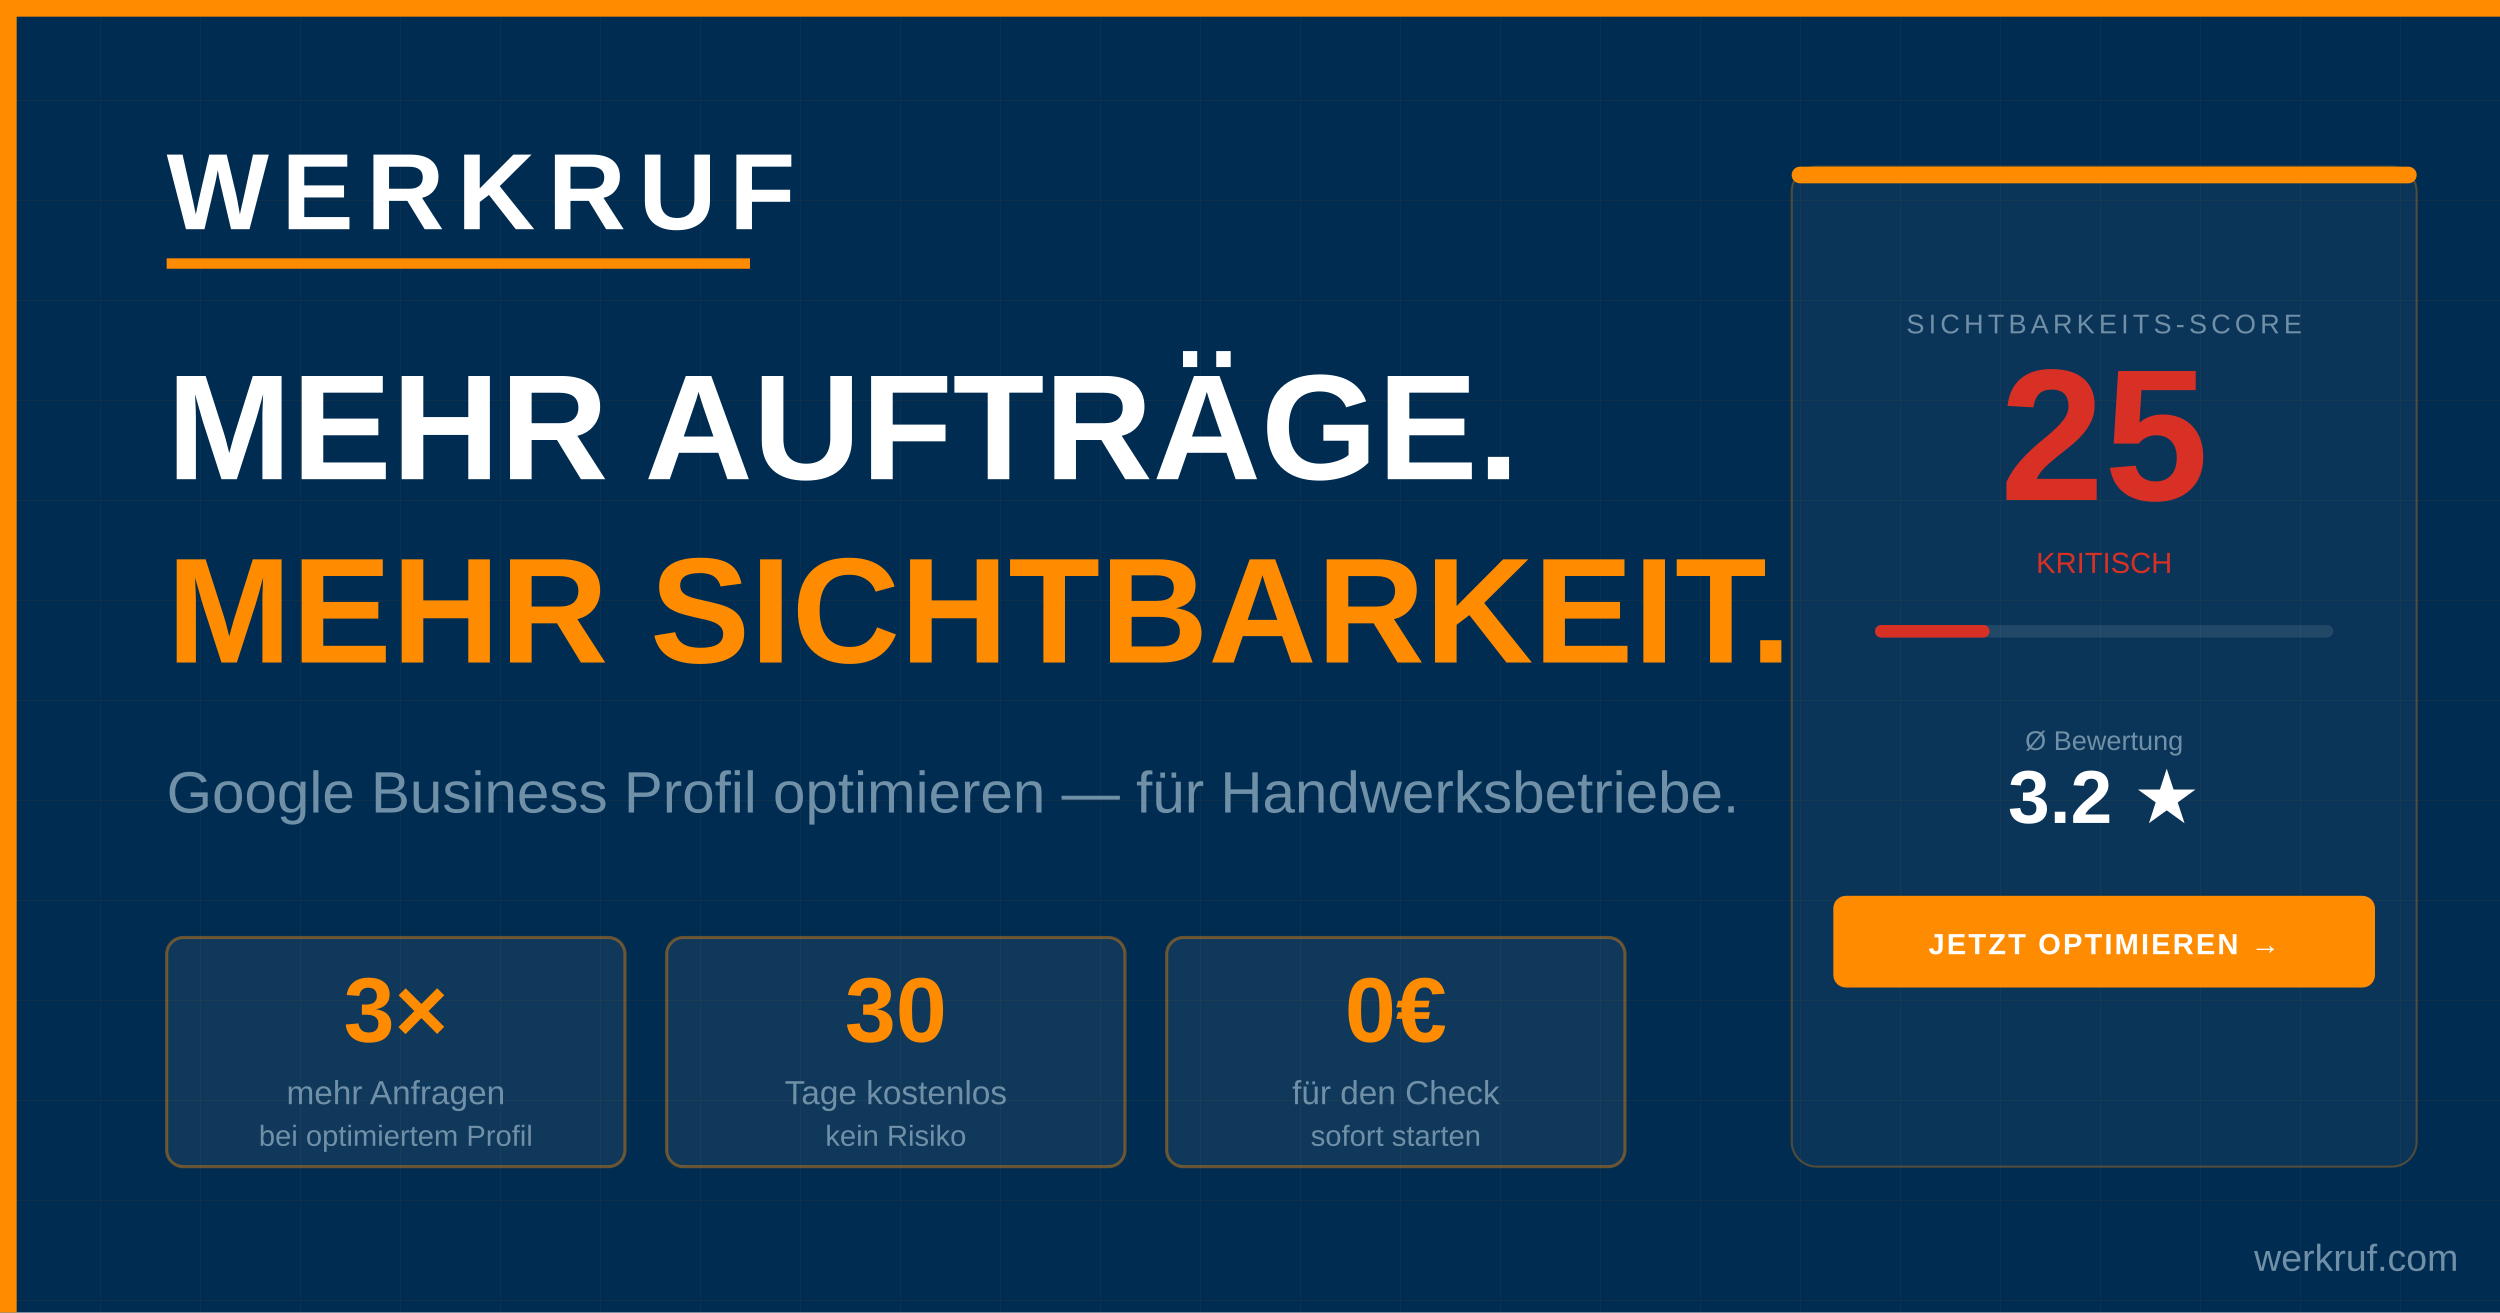
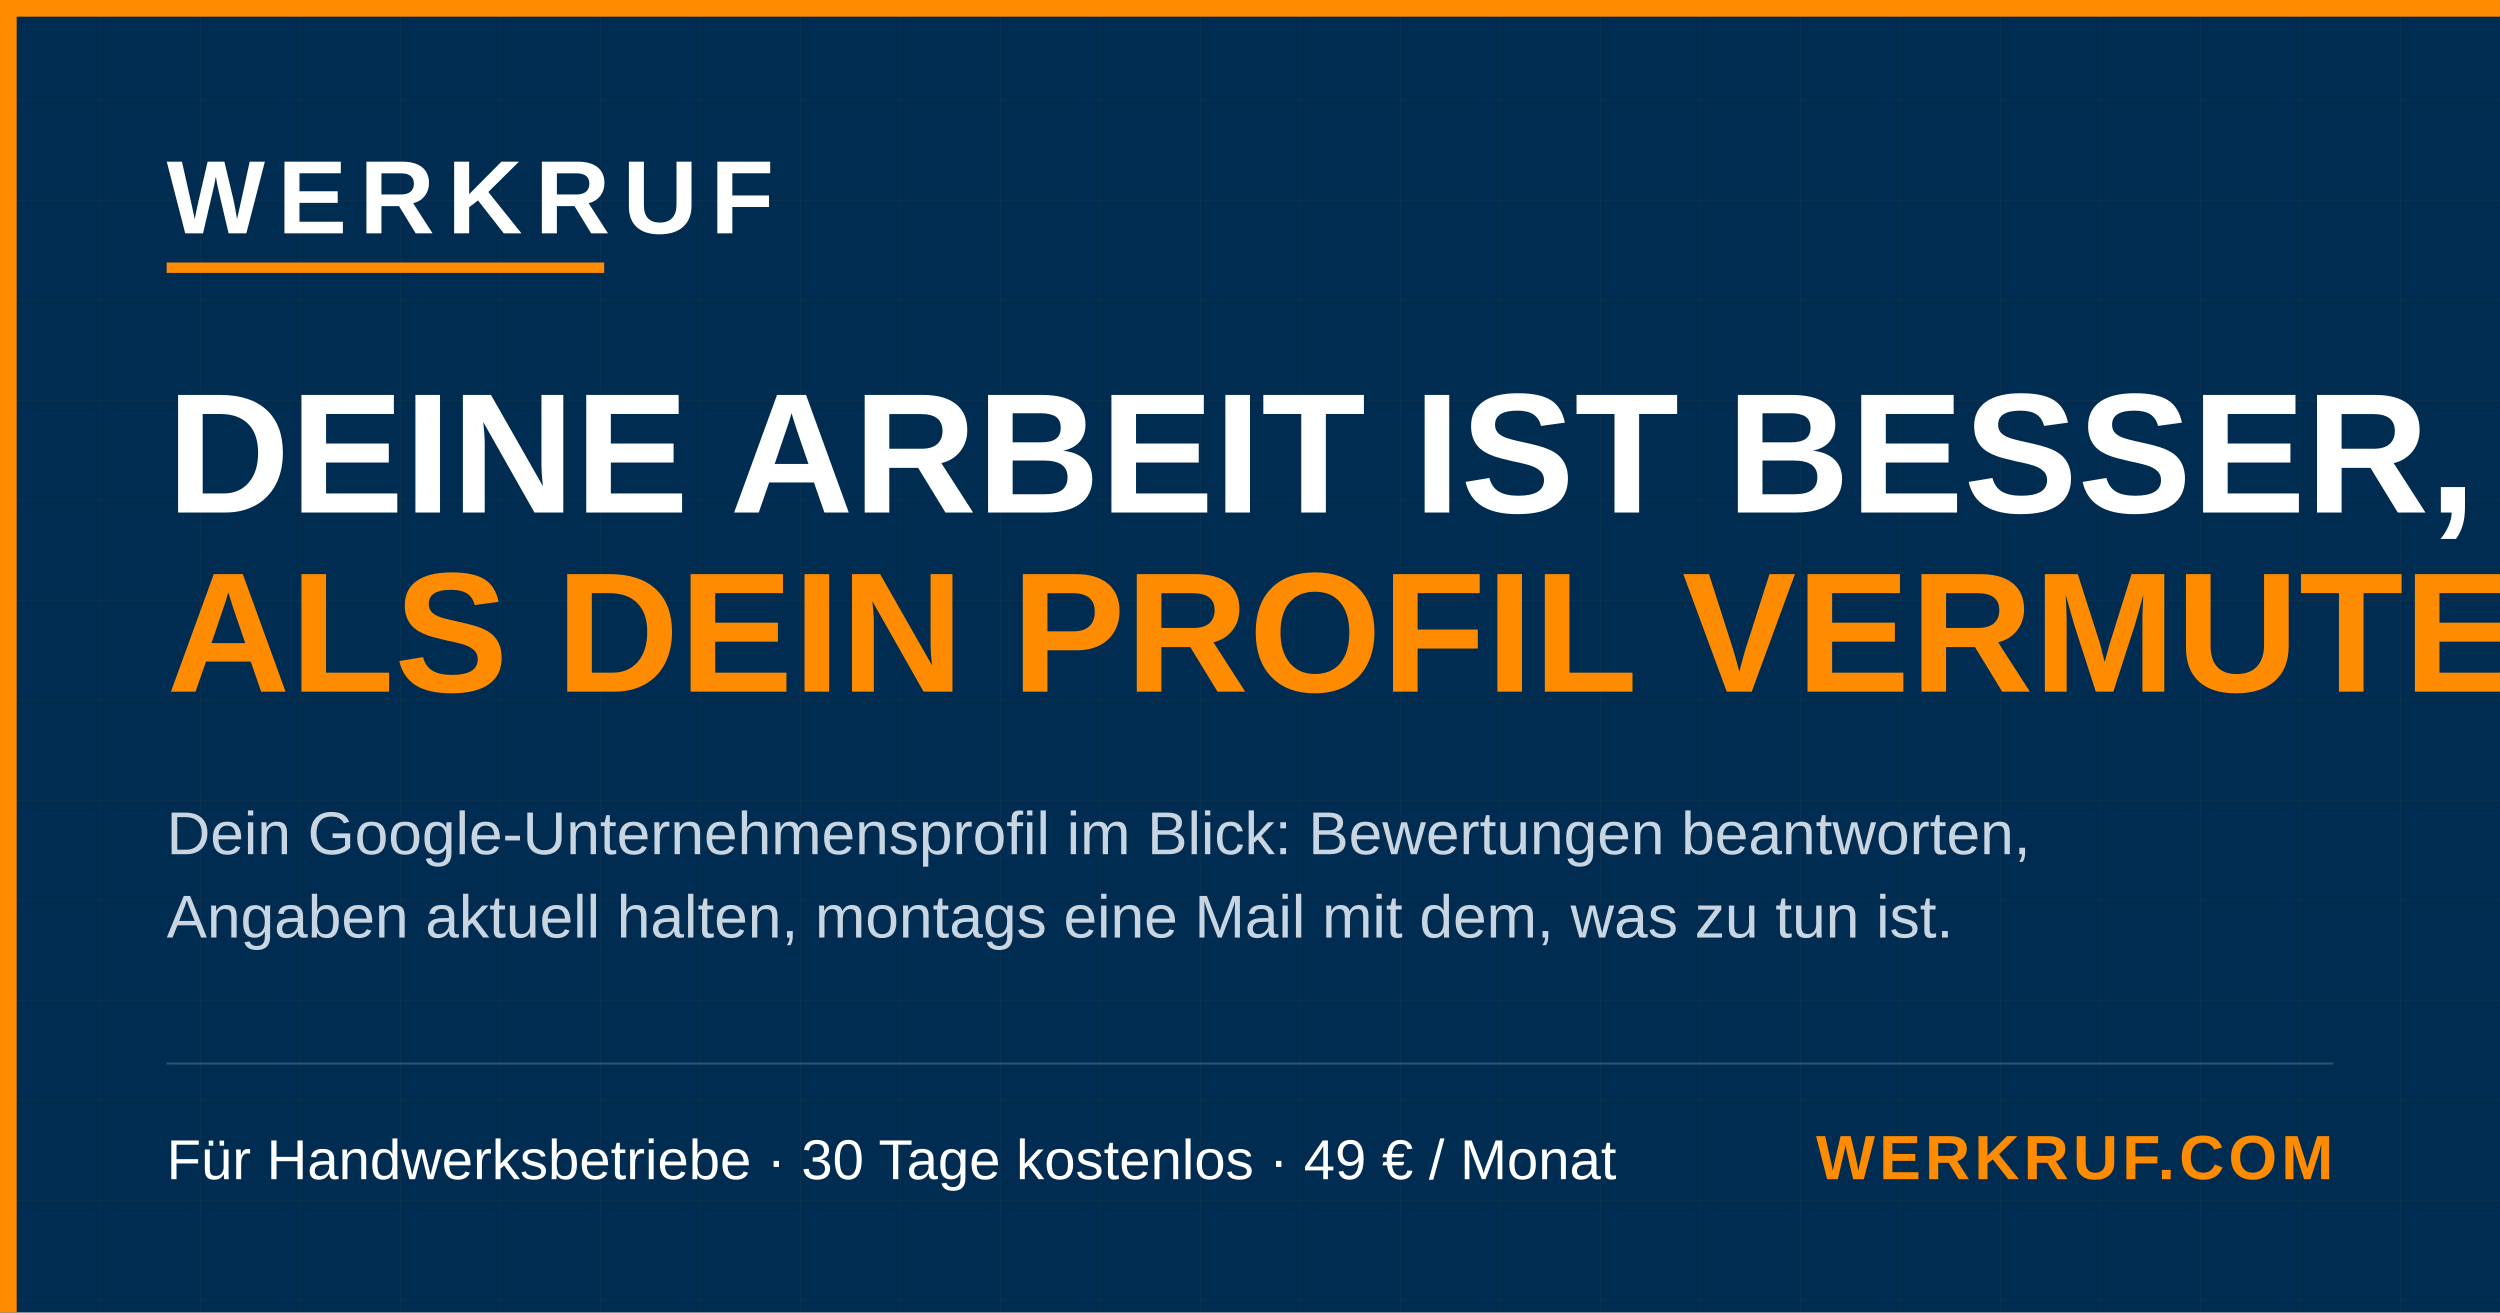
<svg xmlns="http://www.w3.org/2000/svg" viewBox="0 0 1200 630" width="1200" height="630">
-   <rect width="1200" height="630" fill="#002C51" />
-   <rect x="0" y="0" width="8" height="630" fill="#FF8C00" />
-   <rect x="0" y="0" width="1200" height="8" fill="#FF8C00" />
  <defs>
    <pattern id="grid" width="48" height="48" patternUnits="userSpaceOnUse">
-       <path d="M 48 0 L 0 0 0 48" fill="none" stroke="#FF8C00" stroke-width="0.4" opacity="0.12" />
+       <path d="M 48 0 L 0 0 0 48" fill="none" stroke="#FF8C00" stroke-width="0.4" opacity="0.10" />
    </pattern>
  </defs>
+   <rect width="1200" height="630" fill="#002C51" />
  <rect width="1200" height="630" fill="url(#grid)" />
-   <text x="80" y="110" font-family="Arial Black, Arial" font-weight="900" font-size="52" letter-spacing="6" fill="#ffffff">WERKRUF</text>
-   <rect x="80" y="124" width="280" height="5" fill="#FF8C00" />
-   <text x="80" y="230" font-family="Arial Black, Arial" font-weight="900" font-size="72" fill="#ffffff">MEHR AUFTRÄGE.</text>
-   <text x="80" y="318" font-family="Arial Black, Arial" font-weight="900" font-size="72" fill="#FF8C00">MEHR SICHTBARKEIT.</text>
-   <text x="80" y="390" font-family="Arial, sans-serif" font-size="28" fill="#7090A8">Google Business Profil optimieren — für Handwerksbetriebe.</text>
-   <rect x="80" y="450" width="220" height="110" rx="8" fill="#FFFFFF" fill-opacity="0.06" stroke="#FF8C00" stroke-width="1.5" stroke-opacity="0.4" />
-   <text x="190" y="500" font-family="Arial Black, Arial" font-weight="900" font-size="44" fill="#FF8C00" text-anchor="middle">3×</text>
-   <text x="190" y="530" font-family="Arial, sans-serif" font-size="16" fill="#7090A8" text-anchor="middle">mehr Anfragen</text>
-   <text x="190" y="550" font-family="Arial, sans-serif" font-size="14" fill="#7090A8" text-anchor="middle">bei optimiertem Profil</text>
-   <rect x="320" y="450" width="220" height="110" rx="8" fill="#FFFFFF" fill-opacity="0.06" stroke="#FF8C00" stroke-width="1.5" stroke-opacity="0.4" />
-   <text x="430" y="500" font-family="Arial Black, Arial" font-weight="900" font-size="44" fill="#FF8C00" text-anchor="middle">30</text>
-   <text x="430" y="530" font-family="Arial, sans-serif" font-size="16" fill="#7090A8" text-anchor="middle">Tage kostenlos</text>
-   <text x="430" y="550" font-family="Arial, sans-serif" font-size="14" fill="#7090A8" text-anchor="middle">kein Risiko</text>
-   <rect x="560" y="450" width="220" height="110" rx="8" fill="#FFFFFF" fill-opacity="0.06" stroke="#FF8C00" stroke-width="1.5" stroke-opacity="0.4" />
-   <text x="670" y="500" font-family="Arial Black, Arial" font-weight="900" font-size="44" fill="#FF8C00" text-anchor="middle">0€</text>
-   <text x="670" y="530" font-family="Arial, sans-serif" font-size="16" fill="#7090A8" text-anchor="middle">für den Check</text>
-   <text x="670" y="550" font-family="Arial, sans-serif" font-size="14" fill="#7090A8" text-anchor="middle">sofort starten</text>
-   <rect x="860" y="80" width="300" height="480" rx="12" fill="#FFFFFF" fill-opacity="0.04" stroke="#FF8C00" stroke-width="1" stroke-opacity="0.3" />
-   <rect x="860" y="80" width="300" height="8" rx="4" fill="#FF8C00" />
-   <text x="1010" y="160" font-family="Arial, sans-serif" font-size="13" fill="#7090A8" text-anchor="middle" letter-spacing="2">SICHTBARKEITS-SCORE</text>
-   <text x="1010" y="240" font-family="Arial Black, Arial" font-weight="900" font-size="90" fill="#D93025" text-anchor="middle">25</text>
-   <text x="1010" y="275" font-family="Arial, sans-serif" font-size="14" fill="#D93025" text-anchor="middle">KRITISCH</text>
-   <rect x="900" y="300" width="220" height="6" rx="3" fill="#FFFFFF" fill-opacity="0.1" />
-   <rect x="900" y="300" width="55" height="6" rx="3" fill="#D93025" />
-   <text x="1010" y="360" font-family="Arial, sans-serif" font-size="13" fill="#7090A8" text-anchor="middle">Ø Bewertung</text>
-   <text x="1010" y="395" font-family="Arial Black, Arial" font-weight="900" font-size="36" fill="#ffffff" text-anchor="middle">3.2 ★</text>
-   <rect x="880" y="430" width="260" height="44" rx="6" fill="#FF8C00" />
-   <text x="1010" y="458" font-family="Arial Black, Arial" font-weight="900" font-size="14" fill="#ffffff" text-anchor="middle" letter-spacing="1">JETZT OPTIMIEREN →</text>
-   <text x="1180" y="610" font-family="Arial, sans-serif" font-size="18" fill="#7090A8" text-anchor="end">werkruf.com</text>
+   <rect x="0" y="0" width="1200" height="8" fill="#FF8C00" />
+   <rect x="0" y="0" width="8" height="630" fill="#FF8C00" />
+   <text x="80" y="112" font-family="'Barlow Condensed', 'Arial Narrow', Arial, sans-serif" font-weight="900" font-size="50" letter-spacing="6" fill="#FFFFFF">WERKRUF</text>
+   <rect x="80" y="126" width="210" height="5" fill="#FF8C00" />
+   <text x="80" y="246" font-family="'Barlow Condensed', 'Arial Narrow', Arial, sans-serif" font-weight="900" font-size="82" fill="#FFFFFF">DEINE ARBEIT IST BESSER,</text>
+   <text x="80" y="332" font-family="'Barlow Condensed', 'Arial Narrow', Arial, sans-serif" font-weight="900" font-size="82" fill="#FF8C00">ALS DEIN PROFIL VERMUTEN LÄSST.</text>
+   <text x="80" y="410" font-family="Barlow, Arial, sans-serif" font-size="29" fill="#C9D6E2">Dein Google-Unternehmensprofil im Blick: Bewertungen beantworten,</text>
+   <text x="80" y="450" font-family="Barlow, Arial, sans-serif" font-size="29" fill="#C9D6E2">Angaben aktuell halten, montags eine Mail mit dem, was zu tun ist.</text>
+   <rect x="80" y="510" width="1040" height="1" fill="#FFFFFF" fill-opacity="0.18" />
+   <text x="80" y="566" font-family="Barlow, Arial, sans-serif" font-weight="500" font-size="27" fill="#FFFFFF">Für Handwerksbetriebe · 30 Tage kostenlos · 49 € / Monat</text>
+   <text x="1120" y="566" text-anchor="end" font-family="'Barlow Condensed', 'Arial Narrow', Arial, sans-serif" font-weight="800" font-size="30" letter-spacing="2" fill="#FF8C00">WERKRUF.COM</text>
</svg>
